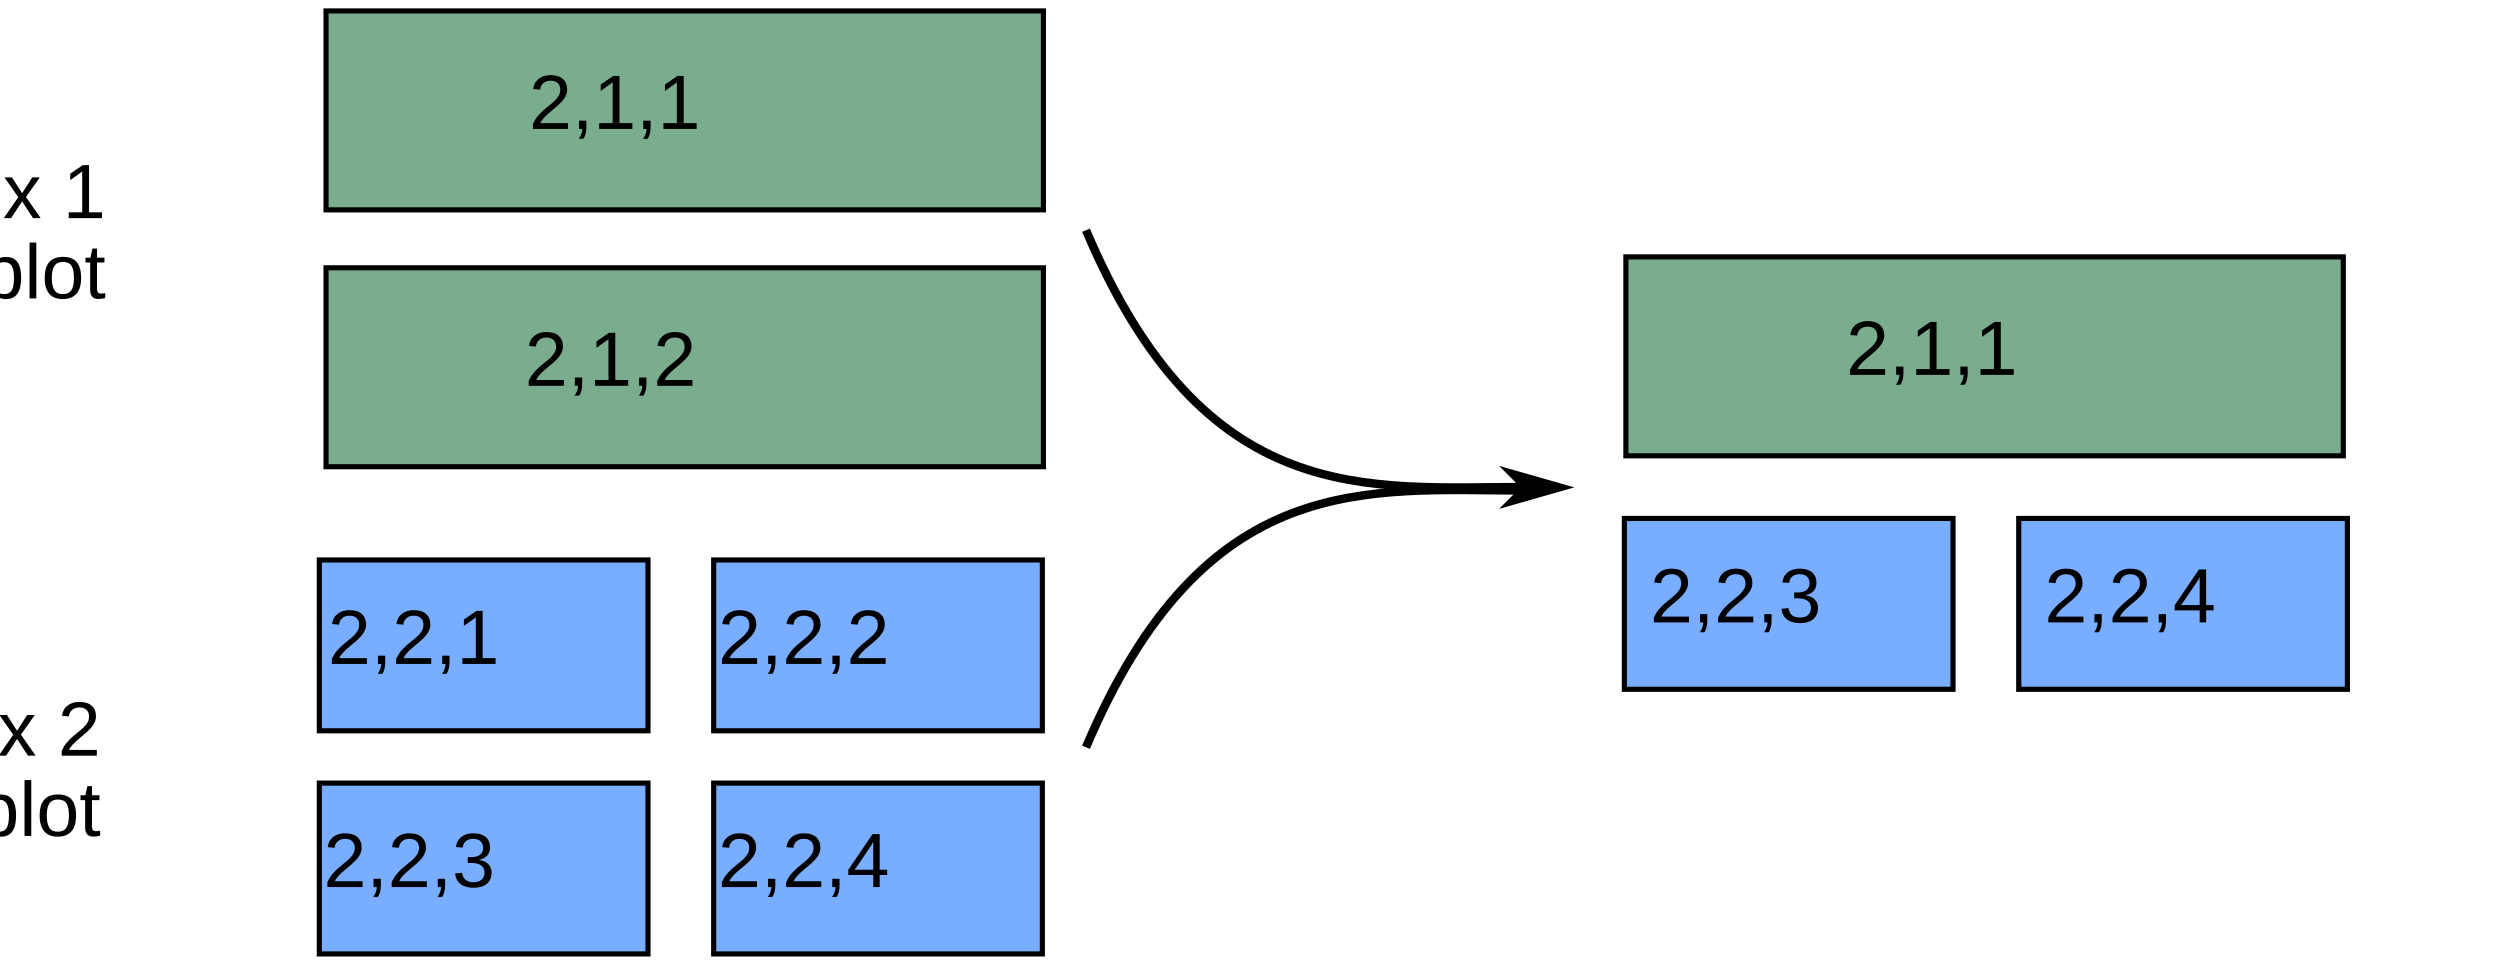
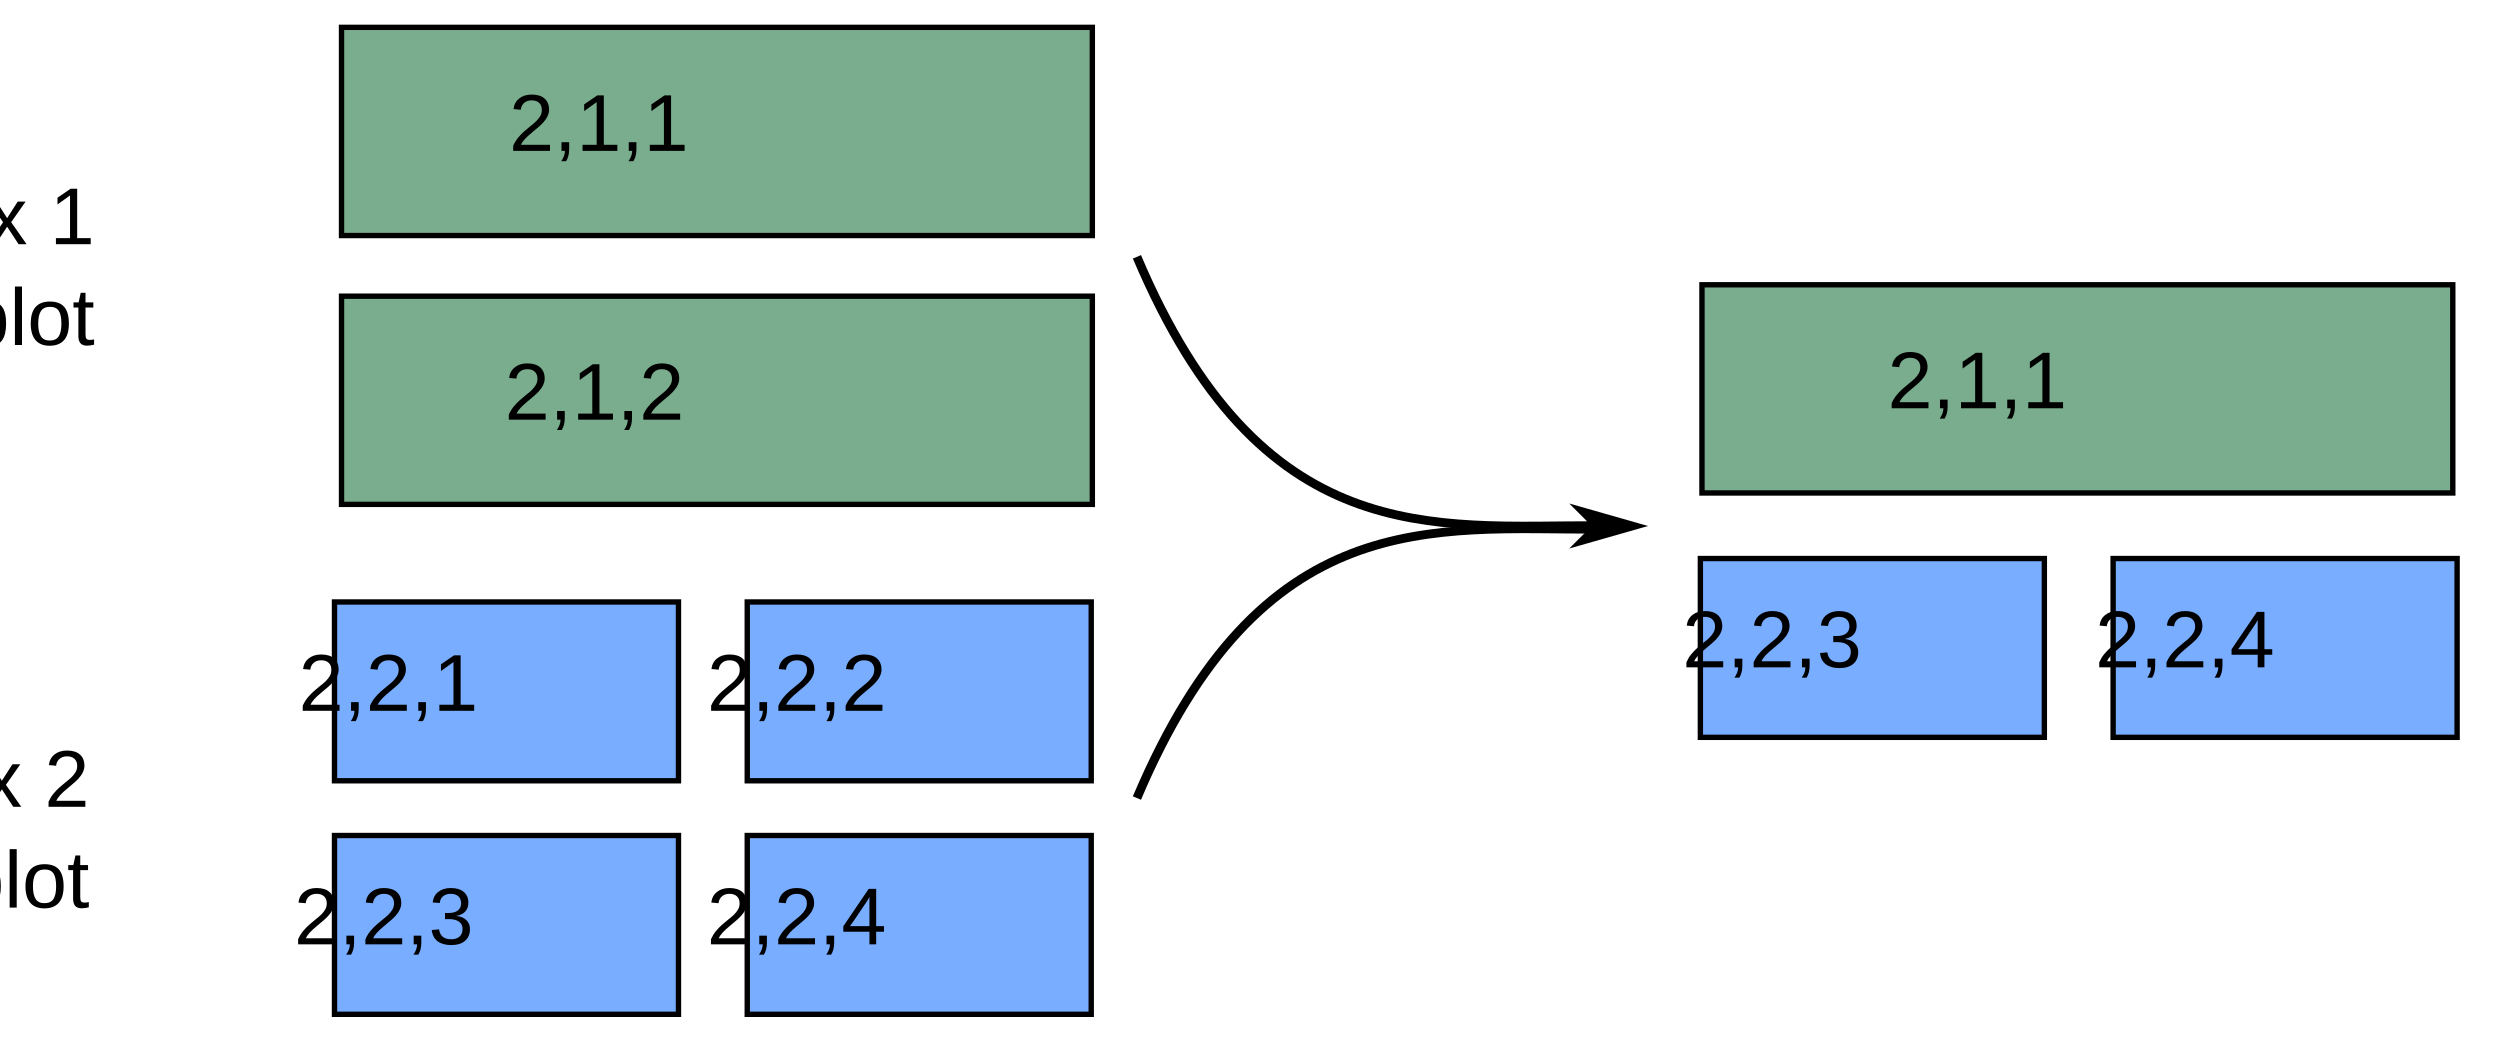
- <svg xmlns="http://www.w3.org/2000/svg" version="1.1" id="svg2" viewBox="0 0 486.676 188.325" height="150.66pt" width="389.34pt" style="enable-background:new">
+ <svg xmlns="http://www.w3.org/2000/svg" version="1.1" id="svg2" viewBox="0 0 465 193.75" height="155pt" width="372pt" style="enable-background:new">
  <defs id="defs4">
    <marker orient="auto" refY="0" refX="0" id="marker4548" style="overflow:visible">
-       <path id="path4550" d="M 0,0 5,-5 -12.5,0 5,5 0,0 Z" style="fill:#000000;fill-opacity:1;fill-rule:evenodd;stroke:#000000;stroke-width:1pt;stroke-opacity:1" transform="matrix(-0.4,0,0,-0.4,-4,0)" />
+       <path id="path4550" d="M 0,0 5,-5 -12.5,0 5,5 Z" style="fill:#000000;fill-opacity:1;fill-rule:evenodd;stroke:#000000;stroke-width:1pt;stroke-opacity:1" transform="matrix(-0.4,0,0,-0.4,-4,0)" />
    </marker>
    <marker orient="auto" refY="0" refX="0" id="Arrow2Mend" style="overflow:visible">
-       <path id="path4442" style="fill:#000000;fill-opacity:1;fill-rule:evenodd;stroke:#000000;stroke-width:0.625;stroke-linejoin:round;stroke-opacity:1" d="M 8.719,4.034 -2.207,0.016 8.719,-4.002 c -1.745,2.372 -1.735,5.617 -6e-7,8.035 z" transform="scale(-0.6,-0.6)" />
+       <path id="path4442" style="fill:#000000;fill-opacity:1;fill-rule:evenodd;stroke:#000000;stroke-width:0.625;stroke-linejoin:round;stroke-opacity:1" d="M 8.719,4.034 -2.207,0.016 8.719,-4.002 c -1.745,2.372 -1.735,5.617 -6e-7,8.035 z" transform="scale(-0.6)" />
    </marker>
    <marker orient="auto" refY="0" refX="0" id="Arrow1Send" style="overflow:visible">
-       <path id="path4430" d="M 0,0 5,-5 -12.5,0 5,5 0,0 Z" style="fill:#000000;fill-opacity:1;fill-rule:evenodd;stroke:#000000;stroke-width:1pt;stroke-opacity:1" transform="matrix(-0.2,0,0,-0.2,-1.2,0)" />
+       <path id="path4430" d="M 0,0 5,-5 -12.5,0 5,5 Z" style="fill:#000000;fill-opacity:1;fill-rule:evenodd;stroke:#000000;stroke-width:1pt;stroke-opacity:1" transform="matrix(-0.2,0,0,-0.2,-1.2,0)" />
    </marker>
    <marker orient="auto" refY="0" refX="0" id="marker4323" style="overflow:visible">
-       <path id="path4325" d="M 0,0 5,-5 -12.5,0 5,5 0,0 Z" style="fill:#000000;fill-opacity:1;fill-rule:evenodd;stroke:#000000;stroke-width:1pt;stroke-opacity:1" transform="matrix(-0.4,0,0,-0.4,-4,0)" />
+       <path id="path4325" d="M 0,0 5,-5 -12.5,0 5,5 Z" style="fill:#000000;fill-opacity:1;fill-rule:evenodd;stroke:#000000;stroke-width:1pt;stroke-opacity:1" transform="matrix(-0.4,0,0,-0.4,-4,0)" />
    </marker>
    <marker style="overflow:visible" id="marker1243" refX="0" refY="0" orient="auto">
-       <path transform="matrix(-0.4,0,0,-0.4,-4,0)" style="fill:#000000;fill-opacity:1;fill-rule:evenodd;stroke:#000000;stroke-width:1pt;stroke-opacity:1" d="M 0,0 5,-5 -12.5,0 5,5 0,0 Z" id="path989" />
+       <path transform="matrix(-0.4,0,0,-0.4,-4,0)" style="fill:#000000;fill-opacity:1;fill-rule:evenodd;stroke:#000000;stroke-width:1pt;stroke-opacity:1" d="M 0,0 5,-5 -12.5,0 5,5 Z" id="path989" />
    </marker>
    <marker orient="auto" refY="0" refX="0" id="marker6608" style="overflow:visible">
-       <path id="path6610" d="M 0,0 5,-5 -12.5,0 5,5 0,0 Z" style="fill:#000000;fill-opacity:1;fill-rule:evenodd;stroke:#000000;stroke-width:1pt;stroke-opacity:1" transform="matrix(-0.4,0,0,-0.4,-4,0)" />
+       <path id="path6610" d="M 0,0 5,-5 -12.5,0 5,5 Z" style="fill:#000000;fill-opacity:1;fill-rule:evenodd;stroke:#000000;stroke-width:1pt;stroke-opacity:1" transform="matrix(-0.4,0,0,-0.4,-4,0)" />
    </marker>
    <marker style="overflow:visible" id="marker6154" refX="0" refY="0" orient="auto">
-       <path transform="matrix(-0.4,0,0,-0.4,-4,0)" style="fill:#000000;fill-opacity:1;fill-rule:evenodd;stroke:#000000;stroke-width:1pt;stroke-opacity:1" d="M 0,0 5,-5 -12.5,0 5,5 0,0 Z" id="path6156" />
+       <path transform="matrix(-0.4,0,0,-0.4,-4,0)" style="fill:#000000;fill-opacity:1;fill-rule:evenodd;stroke:#000000;stroke-width:1pt;stroke-opacity:1" d="M 0,0 5,-5 -12.5,0 5,5 Z" id="path6156" />
    </marker>
    <marker style="overflow:visible" id="marker5224" refX="0" refY="0" orient="auto">
-       <path transform="matrix(-0.4,0,0,-0.4,-4,0)" style="fill:#000000;fill-opacity:1;fill-rule:evenodd;stroke:#000000;stroke-width:1pt;stroke-opacity:1" d="M 0,0 5,-5 -12.5,0 5,5 0,0 Z" id="path5226" />
+       <path transform="matrix(-0.4,0,0,-0.4,-4,0)" style="fill:#000000;fill-opacity:1;fill-rule:evenodd;stroke:#000000;stroke-width:1pt;stroke-opacity:1" d="M 0,0 5,-5 -12.5,0 5,5 Z" id="path5226" />
    </marker>
    <marker orient="auto" refY="0" refX="0" id="marker4192" style="overflow:visible">
-       <path id="path4194" d="M 0,0 5,-5 -12.5,0 5,5 0,0 Z" style="fill:#000000;fill-opacity:1;fill-rule:evenodd;stroke:#000000;stroke-width:1pt;stroke-opacity:1" transform="matrix(-0.4,0,0,-0.4,-4,0)" />
+       <path id="path4194" d="M 0,0 5,-5 -12.5,0 5,5 Z" style="fill:#000000;fill-opacity:1;fill-rule:evenodd;stroke:#000000;stroke-width:1pt;stroke-opacity:1" transform="matrix(-0.4,0,0,-0.4,-4,0)" />
    </marker>
    <filter id="filter4273" style="color-interpolation-filters:sRGB" height="1.72" y="-0.36" width="1.72" x="-0.36">
      <feGaussianBlur id="feGaussianBlur4275" stdDeviation="3.182" />
    </filter>
    <filter id="filter4279" style="color-interpolation-filters:sRGB" height="2.44" y="-0.72" width="2.44" x="-0.72">
      <feGaussianBlur id="feGaussianBlur4281" stdDeviation="6.364" />
    </filter>
    <filter id="filter4285" style="color-interpolation-filters:sRGB" height="3.16" y="-1.08" width="3.16" x="-1.08">
      <feGaussianBlur id="feGaussianBlur4287" stdDeviation="9.546" />
    </filter>
    <filter id="filter4291" style="color-interpolation-filters:sRGB" height="3.88" y="-1.44" width="3.88" x="-1.44">
      <feGaussianBlur id="feGaussianBlur4293" stdDeviation="12.729" />
    </filter>
  </defs>
  <g style="display:inline" transform="translate(-115.9569,-432.2141)" id="layer1">
    <g style="stroke-width:1.931;stroke-miterlimit:3.1;stroke-dasharray:none" transform="matrix(0.5173881,0,0,0.5173881,53.25004,43.85913)" id="g4822" />
    <text xml:space="preserve" style="color:#000000;font-style:normal;font-variant:normal;font-weight:normal;font-stretch:normal;line-height:0%;font-family:Arial;-inkscape-font-specification:Arial;text-indent:0;text-align:center;text-decoration:none;text-decoration-line:none;text-decoration-style:solid;text-decoration-color:#000000;letter-spacing:0px;word-spacing:0px;text-transform:none;writing-mode:lr-tb;direction:ltr;baseline-shift:baseline;text-anchor:middle;white-space:normal;clip-rule:nonzero;display:inline;overflow:visible;visibility:visible;opacity:1;isolation:auto;mix-blend-mode:normal;color-interpolation:sRGB;color-interpolation-filters:linearRGB;solid-color:#000000;solid-opacity:1;fill:#000000;fill-opacity:1;fill-rule:nonzero;stroke:none;stroke-width:1px;stroke-linecap:butt;stroke-linejoin:miter;stroke-miterlimit:4;stroke-dasharray:none;stroke-dashoffset:0;stroke-opacity:1;color-rendering:auto;image-rendering:auto;shape-rendering:auto;text-rendering:auto;enable-background:accumulate" x="-84.767" y="290.884" id="text4286">
-       <tspan id="tspan4288" x="-82.687" y="290.884" style="font-size:15px;line-height:1.25"> </tspan>
+       <tspan id="tspan4288" x="-82.683" y="290.884" style="font-size:15px;line-height:1.25"> </tspan>
    </text>
-     <g transform="translate(6.385498,335.8686)" id="g4368">
-       <rect y="205.354" x="171.733" height="33.258" width="63.982" id="rect4370" style="fill:#0064ff;fill-opacity:0.524;fill-rule:evenodd;stroke:#000000;stroke-width:1;stroke-linecap:butt;stroke-linejoin:miter;stroke-miterlimit:3.1;stroke-dasharray:none;stroke-opacity:1" />
-       <rect style="fill:#0064ff;fill-opacity:0.524;fill-rule:evenodd;stroke:#000000;stroke-width:1;stroke-linecap:butt;stroke-linejoin:miter;stroke-miterlimit:3.1;stroke-dasharray:none;stroke-opacity:1" id="rect4372" width="63.982" height="33.258" x="171.733" y="248.791" />
-       <rect style="fill:#0064ff;fill-opacity:0.524;fill-rule:evenodd;stroke:#000000;stroke-width:1;stroke-linecap:butt;stroke-linejoin:miter;stroke-miterlimit:3.1;stroke-dasharray:none;stroke-opacity:1" id="rect4374" width="63.982" height="33.258" x="248.505" y="205.354" />
-       <rect y="248.791" x="248.505" height="33.258" width="63.982" id="rect4376" style="fill:#0064ff;fill-opacity:0.524;fill-rule:evenodd;stroke:#000000;stroke-width:1;stroke-linecap:butt;stroke-linejoin:miter;stroke-miterlimit:3.1;stroke-dasharray:none;stroke-opacity:1" />
-       <text id="text4378" y="225.59" x="204.686" style="color:#000000;font-style:normal;font-variant:normal;font-weight:normal;font-stretch:normal;font-size:15px;line-height:0%;font-family:Arial;-inkscape-font-specification:Arial;text-indent:0;text-align:center;text-decoration:none;text-decoration-line:none;text-decoration-style:solid;text-decoration-color:#000000;letter-spacing:0px;word-spacing:0px;text-transform:none;writing-mode:lr-tb;direction:ltr;baseline-shift:baseline;text-anchor:middle;white-space:normal;clip-rule:nonzero;display:inline;overflow:visible;visibility:visible;opacity:1;isolation:auto;mix-blend-mode:normal;color-interpolation:sRGB;color-interpolation-filters:linearRGB;solid-color:#000000;solid-opacity:1;fill:#000000;fill-opacity:1;fill-rule:nonzero;stroke:none;stroke-width:1px;stroke-linecap:butt;stroke-linejoin:miter;stroke-miterlimit:4;stroke-dasharray:none;stroke-dashoffset:0;stroke-opacity:1;color-rendering:auto;image-rendering:auto;shape-rendering:auto;text-rendering:auto;enable-background:accumulate" xml:space="preserve">
-         <tspan y="225.59" x="204.686" id="tspan4380" style="line-height:1.25;font-size:15px">2,2,1</tspan>
-       </text>
-       <text xml:space="preserve" style="color:#000000;font-style:normal;font-variant:normal;font-weight:normal;font-stretch:normal;font-size:15px;line-height:0%;font-family:Arial;-inkscape-font-specification:Arial;text-indent:0;text-align:center;text-decoration:none;text-decoration-line:none;text-decoration-style:solid;text-decoration-color:#000000;letter-spacing:0px;word-spacing:0px;text-transform:none;writing-mode:lr-tb;direction:ltr;baseline-shift:baseline;text-anchor:middle;white-space:normal;clip-rule:nonzero;display:inline;overflow:visible;visibility:visible;opacity:1;isolation:auto;mix-blend-mode:normal;color-interpolation:sRGB;color-interpolation-filters:linearRGB;solid-color:#000000;solid-opacity:1;fill:#000000;fill-opacity:1;fill-rule:nonzero;stroke:none;stroke-width:1px;stroke-linecap:butt;stroke-linejoin:miter;stroke-miterlimit:4;stroke-dasharray:none;stroke-dashoffset:0;stroke-opacity:1;color-rendering:auto;image-rendering:auto;shape-rendering:auto;text-rendering:auto;enable-background:accumulate" x="203.823" y="269.027" id="text4382">
-         <tspan id="tspan4384" x="203.823" y="269.027" style="line-height:1.25;font-size:15px">2,2,3</tspan>
-       </text>
-       <text xml:space="preserve" style="color:#000000;font-style:normal;font-variant:normal;font-weight:normal;font-stretch:normal;font-size:15px;line-height:0%;font-family:Arial;-inkscape-font-specification:Arial;text-indent:0;text-align:center;text-decoration:none;text-decoration-line:none;text-decoration-style:solid;text-decoration-color:#000000;letter-spacing:0px;word-spacing:0px;text-transform:none;writing-mode:lr-tb;direction:ltr;baseline-shift:baseline;text-anchor:middle;white-space:normal;clip-rule:nonzero;display:inline;overflow:visible;visibility:visible;opacity:1;isolation:auto;mix-blend-mode:normal;color-interpolation:sRGB;color-interpolation-filters:linearRGB;solid-color:#000000;solid-opacity:1;fill:#000000;fill-opacity:1;fill-rule:nonzero;stroke:none;stroke-width:1px;stroke-linecap:butt;stroke-linejoin:miter;stroke-miterlimit:4;stroke-dasharray:none;stroke-dashoffset:0;stroke-opacity:1;color-rendering:auto;image-rendering:auto;shape-rendering:auto;text-rendering:auto;enable-background:accumulate" x="280.64" y="225.59" id="text4386">
-         <tspan id="tspan4388" x="280.64" y="225.59" style="line-height:1.25;font-size:15px">2,2,2</tspan>
-       </text>
-       <text id="text4390" y="269.027" x="280.612" style="color:#000000;font-style:normal;font-variant:normal;font-weight:normal;font-stretch:normal;font-size:15px;line-height:0%;font-family:Arial;-inkscape-font-specification:Arial;text-indent:0;text-align:center;text-decoration:none;text-decoration-line:none;text-decoration-style:solid;text-decoration-color:#000000;letter-spacing:0px;word-spacing:0px;text-transform:none;writing-mode:lr-tb;direction:ltr;baseline-shift:baseline;text-anchor:middle;white-space:normal;clip-rule:nonzero;display:inline;overflow:visible;visibility:visible;opacity:1;isolation:auto;mix-blend-mode:normal;color-interpolation:sRGB;color-interpolation-filters:linearRGB;solid-color:#000000;solid-opacity:1;fill:#000000;fill-opacity:1;fill-rule:nonzero;stroke:none;stroke-width:1px;stroke-linecap:butt;stroke-linejoin:miter;stroke-miterlimit:4;stroke-dasharray:none;stroke-dashoffset:0;stroke-opacity:1;color-rendering:auto;image-rendering:auto;shape-rendering:auto;text-rendering:auto;enable-background:accumulate" xml:space="preserve">
-         <tspan y="269.027" x="280.612" id="tspan4392" style="line-height:1.25;font-size:15px">2,2,4</tspan>
-       </text>
+     <g id="g619" transform="translate(1.282802,2.959007)">
+       <g id="g2034" transform="translate(-1.229424)">
+         <g transform="translate(6.385498,335.8686)" id="g4368">
+           <rect y="205.354" x="171.733" height="33.258" width="63.982" id="rect4370" style="fill:#0064ff;fill-opacity:0.524;fill-rule:evenodd;stroke:#000000;stroke-width:1;stroke-linecap:butt;stroke-linejoin:miter;stroke-miterlimit:3.1;stroke-dasharray:none;stroke-opacity:1" />
+           <rect style="fill:#0064ff;fill-opacity:0.524;fill-rule:evenodd;stroke:#000000;stroke-width:1;stroke-linecap:butt;stroke-linejoin:miter;stroke-miterlimit:3.1;stroke-dasharray:none;stroke-opacity:1" id="rect4372" width="63.982" height="33.258" x="171.733" y="248.791" />
+           <rect style="fill:#0064ff;fill-opacity:0.524;fill-rule:evenodd;stroke:#000000;stroke-width:1;stroke-linecap:butt;stroke-linejoin:miter;stroke-miterlimit:3.1;stroke-dasharray:none;stroke-opacity:1" id="rect4374" width="63.982" height="33.258" x="248.505" y="205.354" />
+           <rect y="248.791" x="248.505" height="33.258" width="63.982" id="rect4376" style="fill:#0064ff;fill-opacity:0.524;fill-rule:evenodd;stroke:#000000;stroke-width:1;stroke-linecap:butt;stroke-linejoin:miter;stroke-miterlimit:3.1;stroke-dasharray:none;stroke-opacity:1" />
+           <text id="text4378" y="225.59" x="204.686" style="color:#000000;font-style:normal;font-variant:normal;font-weight:normal;font-stretch:normal;font-size:15px;line-height:0%;font-family:Arial;-inkscape-font-specification:Arial;text-indent:0;text-align:center;text-decoration:none;text-decoration-line:none;text-decoration-style:solid;text-decoration-color:#000000;letter-spacing:0px;word-spacing:0px;text-transform:none;writing-mode:lr-tb;direction:ltr;baseline-shift:baseline;text-anchor:middle;white-space:normal;clip-rule:nonzero;display:inline;overflow:visible;visibility:visible;opacity:1;isolation:auto;mix-blend-mode:normal;color-interpolation:sRGB;color-interpolation-filters:linearRGB;solid-color:#000000;solid-opacity:1;fill:#000000;fill-opacity:1;fill-rule:nonzero;stroke:none;stroke-width:1px;stroke-linecap:butt;stroke-linejoin:miter;stroke-miterlimit:4;stroke-dasharray:none;stroke-dashoffset:0;stroke-opacity:1;color-rendering:auto;image-rendering:auto;shape-rendering:auto;text-rendering:auto;enable-background:accumulate" xml:space="preserve">
+             <tspan y="225.59" x="204.686" id="tspan4380" style="font-size:15px;line-height:1.25">2,2,1</tspan>
+           </text>
+           <text xml:space="preserve" style="color:#000000;font-style:normal;font-variant:normal;font-weight:normal;font-stretch:normal;font-size:15px;line-height:0%;font-family:Arial;-inkscape-font-specification:Arial;text-indent:0;text-align:center;text-decoration:none;text-decoration-line:none;text-decoration-style:solid;text-decoration-color:#000000;letter-spacing:0px;word-spacing:0px;text-transform:none;writing-mode:lr-tb;direction:ltr;baseline-shift:baseline;text-anchor:middle;white-space:normal;clip-rule:nonzero;display:inline;overflow:visible;visibility:visible;opacity:1;isolation:auto;mix-blend-mode:normal;color-interpolation:sRGB;color-interpolation-filters:linearRGB;solid-color:#000000;solid-opacity:1;fill:#000000;fill-opacity:1;fill-rule:nonzero;stroke:none;stroke-width:1px;stroke-linecap:butt;stroke-linejoin:miter;stroke-miterlimit:4;stroke-dasharray:none;stroke-dashoffset:0;stroke-opacity:1;color-rendering:auto;image-rendering:auto;shape-rendering:auto;text-rendering:auto;enable-background:accumulate" x="203.823" y="269.027" id="text4382">
+             <tspan id="tspan4384" x="203.823" y="269.027" style="font-size:15px;line-height:1.25">2,2,3</tspan>
+           </text>
+           <text xml:space="preserve" style="color:#000000;font-style:normal;font-variant:normal;font-weight:normal;font-stretch:normal;font-size:15px;line-height:0%;font-family:Arial;-inkscape-font-specification:Arial;text-indent:0;text-align:center;text-decoration:none;text-decoration-line:none;text-decoration-style:solid;text-decoration-color:#000000;letter-spacing:0px;word-spacing:0px;text-transform:none;writing-mode:lr-tb;direction:ltr;baseline-shift:baseline;text-anchor:middle;white-space:normal;clip-rule:nonzero;display:inline;overflow:visible;visibility:visible;opacity:1;isolation:auto;mix-blend-mode:normal;color-interpolation:sRGB;color-interpolation-filters:linearRGB;solid-color:#000000;solid-opacity:1;fill:#000000;fill-opacity:1;fill-rule:nonzero;stroke:none;stroke-width:1px;stroke-linecap:butt;stroke-linejoin:miter;stroke-miterlimit:4;stroke-dasharray:none;stroke-dashoffset:0;stroke-opacity:1;color-rendering:auto;image-rendering:auto;shape-rendering:auto;text-rendering:auto;enable-background:accumulate" x="280.64" y="225.59" id="text4386">
+             <tspan id="tspan4388" x="280.64" y="225.59" style="font-size:15px;line-height:1.25">2,2,2</tspan>
+           </text>
+           <text id="text4390" y="269.027" x="280.612" style="color:#000000;font-style:normal;font-variant:normal;font-weight:normal;font-stretch:normal;font-size:15px;line-height:0%;font-family:Arial;-inkscape-font-specification:Arial;text-indent:0;text-align:center;text-decoration:none;text-decoration-line:none;text-decoration-style:solid;text-decoration-color:#000000;letter-spacing:0px;word-spacing:0px;text-transform:none;writing-mode:lr-tb;direction:ltr;baseline-shift:baseline;text-anchor:middle;white-space:normal;clip-rule:nonzero;display:inline;overflow:visible;visibility:visible;opacity:1;isolation:auto;mix-blend-mode:normal;color-interpolation:sRGB;color-interpolation-filters:linearRGB;solid-color:#000000;solid-opacity:1;fill:#000000;fill-opacity:1;fill-rule:nonzero;stroke:none;stroke-width:1px;stroke-linecap:butt;stroke-linejoin:miter;stroke-miterlimit:4;stroke-dasharray:none;stroke-dashoffset:0;stroke-opacity:1;color-rendering:auto;image-rendering:auto;shape-rendering:auto;text-rendering:auto;enable-background:accumulate" xml:space="preserve">
+             <tspan y="269.027" x="280.612" id="tspan4392" style="font-size:15px;line-height:1.25">2,2,4</tspan>
+           </text>
+         </g>
+         <g transform="translate(6.385498,128.6863)" id="g4394">
+           <rect style="fill:#006426;fill-opacity:0.525;fill-rule:evenodd;stroke:#000000;stroke-width:1;stroke-linecap:butt;stroke-linejoin:miter;stroke-miterlimit:3.1;stroke-dasharray:none;stroke-opacity:1" id="rect4396" width="139.655" height="38.725" x="173.04" y="305.656" />
+           <rect y="355.659" x="173.04" height="38.725" width="139.655" id="rect4398" style="fill:#006426;fill-opacity:0.525;fill-rule:evenodd;stroke:#000000;stroke-width:1;stroke-linecap:butt;stroke-linejoin:miter;stroke-miterlimit:3.1;stroke-dasharray:none;stroke-opacity:1" />
+           <text xml:space="preserve" style="color:#000000;font-style:normal;font-variant:normal;font-weight:normal;font-stretch:normal;font-size:15px;line-height:0%;font-family:Arial;-inkscape-font-specification:Arial;text-indent:0;text-align:center;text-decoration:none;text-decoration-line:none;text-decoration-style:solid;text-decoration-color:#000000;letter-spacing:0px;word-spacing:0px;text-transform:none;writing-mode:lr-tb;direction:ltr;baseline-shift:baseline;text-anchor:middle;white-space:normal;clip-rule:nonzero;display:inline;overflow:visible;visibility:visible;opacity:1;isolation:auto;mix-blend-mode:normal;color-interpolation:sRGB;color-interpolation-filters:linearRGB;solid-color:#000000;solid-opacity:1;fill:#000000;fill-opacity:1;fill-rule:nonzero;stroke:none;stroke-width:1px;stroke-linecap:butt;stroke-linejoin:miter;stroke-miterlimit:4;stroke-dasharray:none;stroke-dashoffset:0;stroke-opacity:1;color-rendering:auto;image-rendering:auto;shape-rendering:auto;text-rendering:auto;enable-background:accumulate" x="243.83" y="328.626" id="text4400">
+             <tspan id="tspan4402" x="243.83" y="328.626" style="font-size:15px;line-height:1.25">2,1,1</tspan>
+           </text>
+           <text id="text4404" y="378.629" x="243.012" style="color:#000000;font-style:normal;font-variant:normal;font-weight:normal;font-stretch:normal;font-size:15px;line-height:0%;font-family:Arial;-inkscape-font-specification:Arial;text-indent:0;text-align:center;text-decoration:none;text-decoration-line:none;text-decoration-style:solid;text-decoration-color:#000000;letter-spacing:0px;word-spacing:0px;text-transform:none;writing-mode:lr-tb;direction:ltr;baseline-shift:baseline;text-anchor:middle;white-space:normal;clip-rule:nonzero;display:inline;overflow:visible;visibility:visible;opacity:1;isolation:auto;mix-blend-mode:normal;color-interpolation:sRGB;color-interpolation-filters:linearRGB;solid-color:#000000;solid-opacity:1;fill:#000000;fill-opacity:1;fill-rule:nonzero;stroke:none;stroke-width:1px;stroke-linecap:butt;stroke-linejoin:miter;stroke-miterlimit:4;stroke-dasharray:none;stroke-dashoffset:0;stroke-opacity:1;color-rendering:auto;image-rendering:auto;shape-rendering:auto;text-rendering:auto;enable-background:accumulate" xml:space="preserve">
+             <tspan y="378.629" x="243.012" id="tspan4406" style="font-size:15px;line-height:1.25">2,1,2</tspan>
+           </text>
+         </g>
+         <rect y="533.142" x="432.172" height="33.258" width="63.982" id="rect4410" style="fill:#0064ff;fill-opacity:0.524;fill-rule:evenodd;stroke:#000000;stroke-width:1;stroke-linecap:butt;stroke-linejoin:miter;stroke-miterlimit:3.1;stroke-dasharray:none;stroke-opacity:1" />
+         <rect style="fill:#0064ff;fill-opacity:0.524;fill-rule:evenodd;stroke:#000000;stroke-width:1;stroke-linecap:butt;stroke-linejoin:miter;stroke-miterlimit:3.1;stroke-dasharray:none;stroke-opacity:1" id="rect4412" width="63.982" height="33.258" x="508.944" y="533.142" />
+         <text id="text4414" y="553.378" x="464.261" style="color:#000000;font-style:normal;font-variant:normal;font-weight:normal;font-stretch:normal;font-size:15px;line-height:0%;font-family:Arial;-inkscape-font-specification:Arial;text-indent:0;text-align:center;text-decoration:none;text-decoration-line:none;text-decoration-style:solid;text-decoration-color:#000000;letter-spacing:0px;word-spacing:0px;text-transform:none;writing-mode:lr-tb;direction:ltr;baseline-shift:baseline;text-anchor:middle;white-space:normal;clip-rule:nonzero;display:inline;overflow:visible;visibility:visible;opacity:1;isolation:auto;mix-blend-mode:normal;color-interpolation:sRGB;color-interpolation-filters:linearRGB;solid-color:#000000;solid-opacity:1;fill:#000000;fill-opacity:1;fill-rule:nonzero;stroke:none;stroke-width:1px;stroke-linecap:butt;stroke-linejoin:miter;stroke-miterlimit:4;stroke-dasharray:none;stroke-dashoffset:0;stroke-opacity:1;color-rendering:auto;image-rendering:auto;shape-rendering:auto;text-rendering:auto;enable-background:accumulate" xml:space="preserve">
+           <tspan y="553.378" x="464.261" id="tspan4416" style="font-size:15px;line-height:1.25">2,2,3</tspan>
+         </text>
+         <text xml:space="preserve" style="color:#000000;font-style:normal;font-variant:normal;font-weight:normal;font-stretch:normal;font-size:15px;line-height:0%;font-family:Arial;-inkscape-font-specification:Arial;text-indent:0;text-align:center;text-decoration:none;text-decoration-line:none;text-decoration-style:solid;text-decoration-color:#000000;letter-spacing:0px;word-spacing:0px;text-transform:none;writing-mode:lr-tb;direction:ltr;baseline-shift:baseline;text-anchor:middle;white-space:normal;clip-rule:nonzero;display:inline;overflow:visible;visibility:visible;opacity:1;isolation:auto;mix-blend-mode:normal;color-interpolation:sRGB;color-interpolation-filters:linearRGB;solid-color:#000000;solid-opacity:1;fill:#000000;fill-opacity:1;fill-rule:nonzero;stroke:none;stroke-width:1px;stroke-linecap:butt;stroke-linejoin:miter;stroke-miterlimit:4;stroke-dasharray:none;stroke-dashoffset:0;stroke-opacity:1;color-rendering:auto;image-rendering:auto;shape-rendering:auto;text-rendering:auto;enable-background:accumulate" x="541.051" y="553.378" id="text4418">
+           <tspan id="tspan4420" x="541.051" y="553.378" style="font-size:15px;line-height:1.25">2,2,4</tspan>
+         </text>
+         <rect y="482.224" x="432.469" height="38.725" width="139.655" id="rect4422" style="fill:#006426;fill-opacity:0.525;fill-rule:evenodd;stroke:#000000;stroke-width:1;stroke-linecap:butt;stroke-linejoin:miter;stroke-miterlimit:3.1;stroke-dasharray:none;stroke-opacity:1" />
+         <text id="text4424" y="505.194" x="502.44" style="color:#000000;font-style:normal;font-variant:normal;font-weight:normal;font-stretch:normal;font-size:15px;line-height:0%;font-family:Arial;-inkscape-font-specification:Arial;text-indent:0;text-align:center;text-decoration:none;text-decoration-line:none;text-decoration-style:solid;text-decoration-color:#000000;letter-spacing:0px;word-spacing:0px;text-transform:none;writing-mode:lr-tb;direction:ltr;baseline-shift:baseline;text-anchor:middle;white-space:normal;clip-rule:nonzero;display:inline;overflow:visible;visibility:visible;opacity:1;isolation:auto;mix-blend-mode:normal;color-interpolation:sRGB;color-interpolation-filters:linearRGB;solid-color:#000000;solid-opacity:1;fill:#000000;fill-opacity:1;fill-rule:nonzero;stroke:none;stroke-width:1px;stroke-linecap:butt;stroke-linejoin:miter;stroke-miterlimit:4;stroke-dasharray:none;stroke-dashoffset:0;stroke-opacity:1;color-rendering:auto;image-rendering:auto;shape-rendering:auto;text-rendering:auto;enable-background:accumulate" xml:space="preserve">
+           <tspan y="505.194" x="502.44" id="tspan4426" style="font-size:15px;line-height:1.25">2,1,1</tspan>
+         </text>
+         <g transform="translate(6.385498,232.631)" id="g4428">
+           <path style="fill:none;stroke:#000000;stroke-width:1.65;stroke-linecap:butt;stroke-linejoin:miter;stroke-miterlimit:4;stroke-dasharray:none;stroke-opacity:1" d="m 320.986,244.395 c 23.182,54.74 54.866,49.968 85.863,50.003" id="path4431" />
+           <path id="path4433" d="m 320.986,345.06 c 23.182,-54.74 54.866,-49.968 85.863,-50.003" style="fill:none;stroke:#000000;stroke-width:1.65;stroke-linecap:butt;stroke-linejoin:miter;stroke-miterlimit:4;stroke-dasharray:none;stroke-opacity:1" />
+           <path style="fill:none;stroke:#000000;stroke-width:1.65;stroke-linecap:butt;stroke-linejoin:miter;stroke-miterlimit:4;stroke-dasharray:none;stroke-opacity:1;marker-end:url(#marker4548)" d="m 404.589,294.46 h 8.214" id="path4435" />
+         </g>
+         <text id="text4437" y="579.324" x="139.188" style="color:#000000;font-style:normal;font-variant:normal;font-weight:normal;font-stretch:normal;font-size:15px;line-height:0%;font-family:Arial;-inkscape-font-specification:Arial;text-indent:0;text-align:center;text-decoration:none;text-decoration-line:none;text-decoration-style:solid;text-decoration-color:#000000;letter-spacing:0px;word-spacing:0px;text-transform:none;writing-mode:lr-tb;direction:ltr;baseline-shift:baseline;text-anchor:middle;white-space:normal;clip-rule:nonzero;display:inline;overflow:visible;visibility:visible;opacity:1;isolation:auto;mix-blend-mode:normal;color-interpolation:sRGB;color-interpolation-filters:linearRGB;solid-color:#000000;solid-opacity:1;fill:#000000;fill-opacity:1;fill-rule:nonzero;stroke:none;stroke-width:1px;stroke-linecap:butt;stroke-linejoin:miter;stroke-miterlimit:4;stroke-dasharray:none;stroke-dashoffset:0;stroke-opacity:1;color-rendering:auto;image-rendering:auto;shape-rendering:auto;text-rendering:auto;enable-background:accumulate" xml:space="preserve">
+           <tspan y="579.324" x="139.188" id="tspan4439" style="font-size:15px;line-height:1.25">2 x 2</tspan>
+           <tspan style="font-size:15px;line-height:1.25" id="tspan4443" y="598.074" x="139.188">plot</tspan>
+         </text>
+         <text xml:space="preserve" style="color:#000000;font-style:normal;font-variant:normal;font-weight:normal;font-stretch:normal;font-size:15px;line-height:0%;font-family:Arial;-inkscape-font-specification:Arial;text-indent:0;text-align:center;text-decoration:none;text-decoration-line:none;text-decoration-style:solid;text-decoration-color:#000000;letter-spacing:0px;word-spacing:0px;text-transform:none;writing-mode:lr-tb;direction:ltr;baseline-shift:baseline;text-anchor:middle;white-space:normal;clip-rule:nonzero;display:inline;overflow:visible;visibility:visible;opacity:1;isolation:auto;mix-blend-mode:normal;color-interpolation:sRGB;color-interpolation-filters:linearRGB;solid-color:#000000;solid-opacity:1;fill:#000000;fill-opacity:1;fill-rule:nonzero;stroke:none;stroke-width:1px;stroke-linecap:butt;stroke-linejoin:miter;stroke-miterlimit:4;stroke-dasharray:none;stroke-dashoffset:0;stroke-opacity:1;color-rendering:auto;image-rendering:auto;shape-rendering:auto;text-rendering:auto;enable-background:accumulate" x="140.169" y="474.673" id="text4445">
+           <tspan id="tspan4447" x="140.169" y="474.673" style="font-size:15px;line-height:1.25">2 x 1</tspan>
+           <tspan x="140.169" y="493.423" id="tspan4451" style="font-size:15px;line-height:1.25">plot</tspan>
+         </text>
+       </g>
    </g>
-     <g transform="translate(6.385498,128.6863)" id="g4394">
-       <rect style="fill:#006426;fill-opacity:0.525;fill-rule:evenodd;stroke:#000000;stroke-width:1;stroke-linecap:butt;stroke-linejoin:miter;stroke-miterlimit:3.1;stroke-dasharray:none;stroke-opacity:1" id="rect4396" width="139.655" height="38.725" x="173.04" y="305.656" />
-       <rect y="355.659" x="173.04" height="38.725" width="139.655" id="rect4398" style="fill:#006426;fill-opacity:0.525;fill-rule:evenodd;stroke:#000000;stroke-width:1;stroke-linecap:butt;stroke-linejoin:miter;stroke-miterlimit:3.1;stroke-dasharray:none;stroke-opacity:1" />
-       <text xml:space="preserve" style="color:#000000;font-style:normal;font-variant:normal;font-weight:normal;font-stretch:normal;font-size:15px;line-height:0%;font-family:Arial;-inkscape-font-specification:Arial;text-indent:0;text-align:center;text-decoration:none;text-decoration-line:none;text-decoration-style:solid;text-decoration-color:#000000;letter-spacing:0px;word-spacing:0px;text-transform:none;writing-mode:lr-tb;direction:ltr;baseline-shift:baseline;text-anchor:middle;white-space:normal;clip-rule:nonzero;display:inline;overflow:visible;visibility:visible;opacity:1;isolation:auto;mix-blend-mode:normal;color-interpolation:sRGB;color-interpolation-filters:linearRGB;solid-color:#000000;solid-opacity:1;fill:#000000;fill-opacity:1;fill-rule:nonzero;stroke:none;stroke-width:1px;stroke-linecap:butt;stroke-linejoin:miter;stroke-miterlimit:4;stroke-dasharray:none;stroke-dashoffset:0;stroke-opacity:1;color-rendering:auto;image-rendering:auto;shape-rendering:auto;text-rendering:auto;enable-background:accumulate" x="243.83" y="328.626" id="text4400">
-         <tspan id="tspan4402" x="243.83" y="328.626" style="line-height:1.25;font-size:15px">2,1,1</tspan>
-       </text>
-       <text id="text4404" y="378.629" x="243.012" style="color:#000000;font-style:normal;font-variant:normal;font-weight:normal;font-stretch:normal;font-size:15px;line-height:0%;font-family:Arial;-inkscape-font-specification:Arial;text-indent:0;text-align:center;text-decoration:none;text-decoration-line:none;text-decoration-style:solid;text-decoration-color:#000000;letter-spacing:0px;word-spacing:0px;text-transform:none;writing-mode:lr-tb;direction:ltr;baseline-shift:baseline;text-anchor:middle;white-space:normal;clip-rule:nonzero;display:inline;overflow:visible;visibility:visible;opacity:1;isolation:auto;mix-blend-mode:normal;color-interpolation:sRGB;color-interpolation-filters:linearRGB;solid-color:#000000;solid-opacity:1;fill:#000000;fill-opacity:1;fill-rule:nonzero;stroke:none;stroke-width:1px;stroke-linecap:butt;stroke-linejoin:miter;stroke-miterlimit:4;stroke-dasharray:none;stroke-dashoffset:0;stroke-opacity:1;color-rendering:auto;image-rendering:auto;shape-rendering:auto;text-rendering:auto;enable-background:accumulate" xml:space="preserve">
-         <tspan y="378.629" x="243.012" id="tspan4406" style="line-height:1.25;font-size:15px">2,1,2</tspan>
-       </text>
-     </g>
-     <rect y="533.142" x="432.172" height="33.258" width="63.982" id="rect4410" style="fill:#0064ff;fill-opacity:0.524;fill-rule:evenodd;stroke:#000000;stroke-width:1;stroke-linecap:butt;stroke-linejoin:miter;stroke-miterlimit:3.1;stroke-dasharray:none;stroke-opacity:1" />
-     <rect style="fill:#0064ff;fill-opacity:0.524;fill-rule:evenodd;stroke:#000000;stroke-width:1;stroke-linecap:butt;stroke-linejoin:miter;stroke-miterlimit:3.1;stroke-dasharray:none;stroke-opacity:1" id="rect4412" width="63.982" height="33.258" x="508.944" y="533.142" />
-     <text id="text4414" y="553.378" x="464.261" style="color:#000000;font-style:normal;font-variant:normal;font-weight:normal;font-stretch:normal;font-size:15px;line-height:0%;font-family:Arial;-inkscape-font-specification:Arial;text-indent:0;text-align:center;text-decoration:none;text-decoration-line:none;text-decoration-style:solid;text-decoration-color:#000000;letter-spacing:0px;word-spacing:0px;text-transform:none;writing-mode:lr-tb;direction:ltr;baseline-shift:baseline;text-anchor:middle;white-space:normal;clip-rule:nonzero;display:inline;overflow:visible;visibility:visible;opacity:1;isolation:auto;mix-blend-mode:normal;color-interpolation:sRGB;color-interpolation-filters:linearRGB;solid-color:#000000;solid-opacity:1;fill:#000000;fill-opacity:1;fill-rule:nonzero;stroke:none;stroke-width:1px;stroke-linecap:butt;stroke-linejoin:miter;stroke-miterlimit:4;stroke-dasharray:none;stroke-dashoffset:0;stroke-opacity:1;color-rendering:auto;image-rendering:auto;shape-rendering:auto;text-rendering:auto;enable-background:accumulate" xml:space="preserve">
-       <tspan y="553.378" x="464.261" id="tspan4416" style="line-height:1.25;font-size:15px">2,2,3</tspan>
-     </text>
-     <text xml:space="preserve" style="color:#000000;font-style:normal;font-variant:normal;font-weight:normal;font-stretch:normal;font-size:15px;line-height:0%;font-family:Arial;-inkscape-font-specification:Arial;text-indent:0;text-align:center;text-decoration:none;text-decoration-line:none;text-decoration-style:solid;text-decoration-color:#000000;letter-spacing:0px;word-spacing:0px;text-transform:none;writing-mode:lr-tb;direction:ltr;baseline-shift:baseline;text-anchor:middle;white-space:normal;clip-rule:nonzero;display:inline;overflow:visible;visibility:visible;opacity:1;isolation:auto;mix-blend-mode:normal;color-interpolation:sRGB;color-interpolation-filters:linearRGB;solid-color:#000000;solid-opacity:1;fill:#000000;fill-opacity:1;fill-rule:nonzero;stroke:none;stroke-width:1px;stroke-linecap:butt;stroke-linejoin:miter;stroke-miterlimit:4;stroke-dasharray:none;stroke-dashoffset:0;stroke-opacity:1;color-rendering:auto;image-rendering:auto;shape-rendering:auto;text-rendering:auto;enable-background:accumulate" x="541.051" y="553.378" id="text4418">
-       <tspan id="tspan4420" x="541.051" y="553.378" style="line-height:1.25;font-size:15px">2,2,4</tspan>
-     </text>
-     <rect y="482.224" x="432.469" height="38.725" width="139.655" id="rect4422" style="fill:#006426;fill-opacity:0.525;fill-rule:evenodd;stroke:#000000;stroke-width:1;stroke-linecap:butt;stroke-linejoin:miter;stroke-miterlimit:3.1;stroke-dasharray:none;stroke-opacity:1" />
-     <text id="text4424" y="505.194" x="502.44" style="color:#000000;font-style:normal;font-variant:normal;font-weight:normal;font-stretch:normal;font-size:15px;line-height:0%;font-family:Arial;-inkscape-font-specification:Arial;text-indent:0;text-align:center;text-decoration:none;text-decoration-line:none;text-decoration-style:solid;text-decoration-color:#000000;letter-spacing:0px;word-spacing:0px;text-transform:none;writing-mode:lr-tb;direction:ltr;baseline-shift:baseline;text-anchor:middle;white-space:normal;clip-rule:nonzero;display:inline;overflow:visible;visibility:visible;opacity:1;isolation:auto;mix-blend-mode:normal;color-interpolation:sRGB;color-interpolation-filters:linearRGB;solid-color:#000000;solid-opacity:1;fill:#000000;fill-opacity:1;fill-rule:nonzero;stroke:none;stroke-width:1px;stroke-linecap:butt;stroke-linejoin:miter;stroke-miterlimit:4;stroke-dasharray:none;stroke-dashoffset:0;stroke-opacity:1;color-rendering:auto;image-rendering:auto;shape-rendering:auto;text-rendering:auto;enable-background:accumulate" xml:space="preserve">
-       <tspan y="505.194" x="502.44" id="tspan4426" style="line-height:1.25;font-size:15px">2,1,1</tspan>
-     </text>
-     <g transform="translate(6.385498,232.631)" id="g4428">
-       <path style="fill:none;stroke:#000000;stroke-width:1.65;stroke-linecap:butt;stroke-linejoin:miter;stroke-miterlimit:4;stroke-dasharray:none;stroke-opacity:1" d="m 320.986,244.395 c 23.182,54.74 54.866,49.968 85.863,50.003" id="path4431" />
-       <path id="path4433" d="m 320.986,345.06 c 23.182,-54.74 54.866,-49.968 85.863,-50.003" style="fill:none;stroke:#000000;stroke-width:1.65;stroke-linecap:butt;stroke-linejoin:miter;stroke-miterlimit:4;stroke-dasharray:none;stroke-opacity:1" />
-       <path style="fill:none;stroke:#000000;stroke-width:1.65;stroke-linecap:butt;stroke-linejoin:miter;stroke-miterlimit:4;stroke-dasharray:none;stroke-opacity:1;marker-end:url(#marker4548)" d="m 404.589,294.46 8.214,0" id="path4435" />
-     </g>
-     <text id="text4437" y="579.324" x="133.885" style="color:#000000;font-style:normal;font-variant:normal;font-weight:normal;font-stretch:normal;font-size:15px;line-height:0%;font-family:Arial;-inkscape-font-specification:Arial;text-indent:0;text-align:center;text-decoration:none;text-decoration-line:none;text-decoration-style:solid;text-decoration-color:#000000;letter-spacing:0px;word-spacing:0px;text-transform:none;writing-mode:lr-tb;direction:ltr;baseline-shift:baseline;text-anchor:middle;white-space:normal;clip-rule:nonzero;display:inline;overflow:visible;visibility:visible;opacity:1;isolation:auto;mix-blend-mode:normal;color-interpolation:sRGB;color-interpolation-filters:linearRGB;solid-color:#000000;solid-opacity:1;fill:#000000;fill-opacity:1;fill-rule:nonzero;stroke:none;stroke-width:1px;stroke-linecap:butt;stroke-linejoin:miter;stroke-miterlimit:4;stroke-dasharray:none;stroke-dashoffset:0;stroke-opacity:1;color-rendering:auto;image-rendering:auto;shape-rendering:auto;text-rendering:auto;enable-background:accumulate" xml:space="preserve">
-       <tspan y="579.324" x="133.885" id="tspan4439" style="line-height:1.25;font-size:15px">2 x 2</tspan>
-       <tspan style="line-height:1.25;font-size:15px" id="tspan4443" y="594.949" x="133.885">plot</tspan>
-     </text>
-     <text xml:space="preserve" style="color:#000000;font-style:normal;font-variant:normal;font-weight:normal;font-stretch:normal;font-size:15px;line-height:0%;font-family:Arial;-inkscape-font-specification:Arial;text-indent:0;text-align:center;text-decoration:none;text-decoration-line:none;text-decoration-style:solid;text-decoration-color:#000000;letter-spacing:0px;word-spacing:0px;text-transform:none;writing-mode:lr-tb;direction:ltr;baseline-shift:baseline;text-anchor:middle;white-space:normal;clip-rule:nonzero;display:inline;overflow:visible;visibility:visible;opacity:1;isolation:auto;mix-blend-mode:normal;color-interpolation:sRGB;color-interpolation-filters:linearRGB;solid-color:#000000;solid-opacity:1;fill:#000000;fill-opacity:1;fill-rule:nonzero;stroke:none;stroke-width:1px;stroke-linecap:butt;stroke-linejoin:miter;stroke-miterlimit:4;stroke-dasharray:none;stroke-dashoffset:0;stroke-opacity:1;color-rendering:auto;image-rendering:auto;shape-rendering:auto;text-rendering:auto;enable-background:accumulate" x="134.866" y="474.673" id="text4445">
-       <tspan id="tspan4447" x="134.866" y="474.673" style="line-height:1.25;font-size:15px">2 x 1</tspan>
-       <tspan x="134.866" y="490.298" id="tspan4451" style="line-height:1.25;font-size:15px">plot</tspan>
-     </text>
-     <flowRoot transform="translate(153.5555,434.4495)" style="color:#000000;font-style:normal;font-variant:normal;font-weight:normal;font-stretch:normal;line-height:0.01%;font-family:Arial;-inkscape-font-specification:Arial;text-indent:0;text-align:center;text-decoration:none;text-decoration-line:none;text-decoration-style:solid;text-decoration-color:#000000;letter-spacing:0px;word-spacing:0px;text-transform:none;writing-mode:lr-tb;direction:ltr;baseline-shift:baseline;text-anchor:middle;white-space:normal;clip-rule:nonzero;display:inline;overflow:visible;visibility:visible;opacity:1;isolation:auto;mix-blend-mode:normal;color-interpolation:sRGB;color-interpolation-filters:linearRGB;solid-color:#000000;solid-opacity:1;fill:#000000;fill-opacity:1;fill-rule:nonzero;stroke:none;stroke-width:1px;stroke-linecap:butt;stroke-linejoin:miter;stroke-miterlimit:4;stroke-dasharray:none;stroke-dashoffset:0;stroke-opacity:1;color-rendering:auto;image-rendering:auto;shape-rendering:auto;text-rendering:auto;enable-background:accumulate;font-size:15px" id="flowRoot4453" xml:space="preserve">
-       <flowRegion id="flowRegion4455" style="font-size:15px">
-         <rect y="144.282" x="257.387" height="40.305" width="191.626" id="rect4457" style="font-size:15px" />
-       </flowRegion>
-       <flowPara id="flowPara4459" style="line-height:1.25;font-size:15px">multifigure plot with subplots of different dimensions</flowPara>
-     </flowRoot>
  </g>
</svg>
